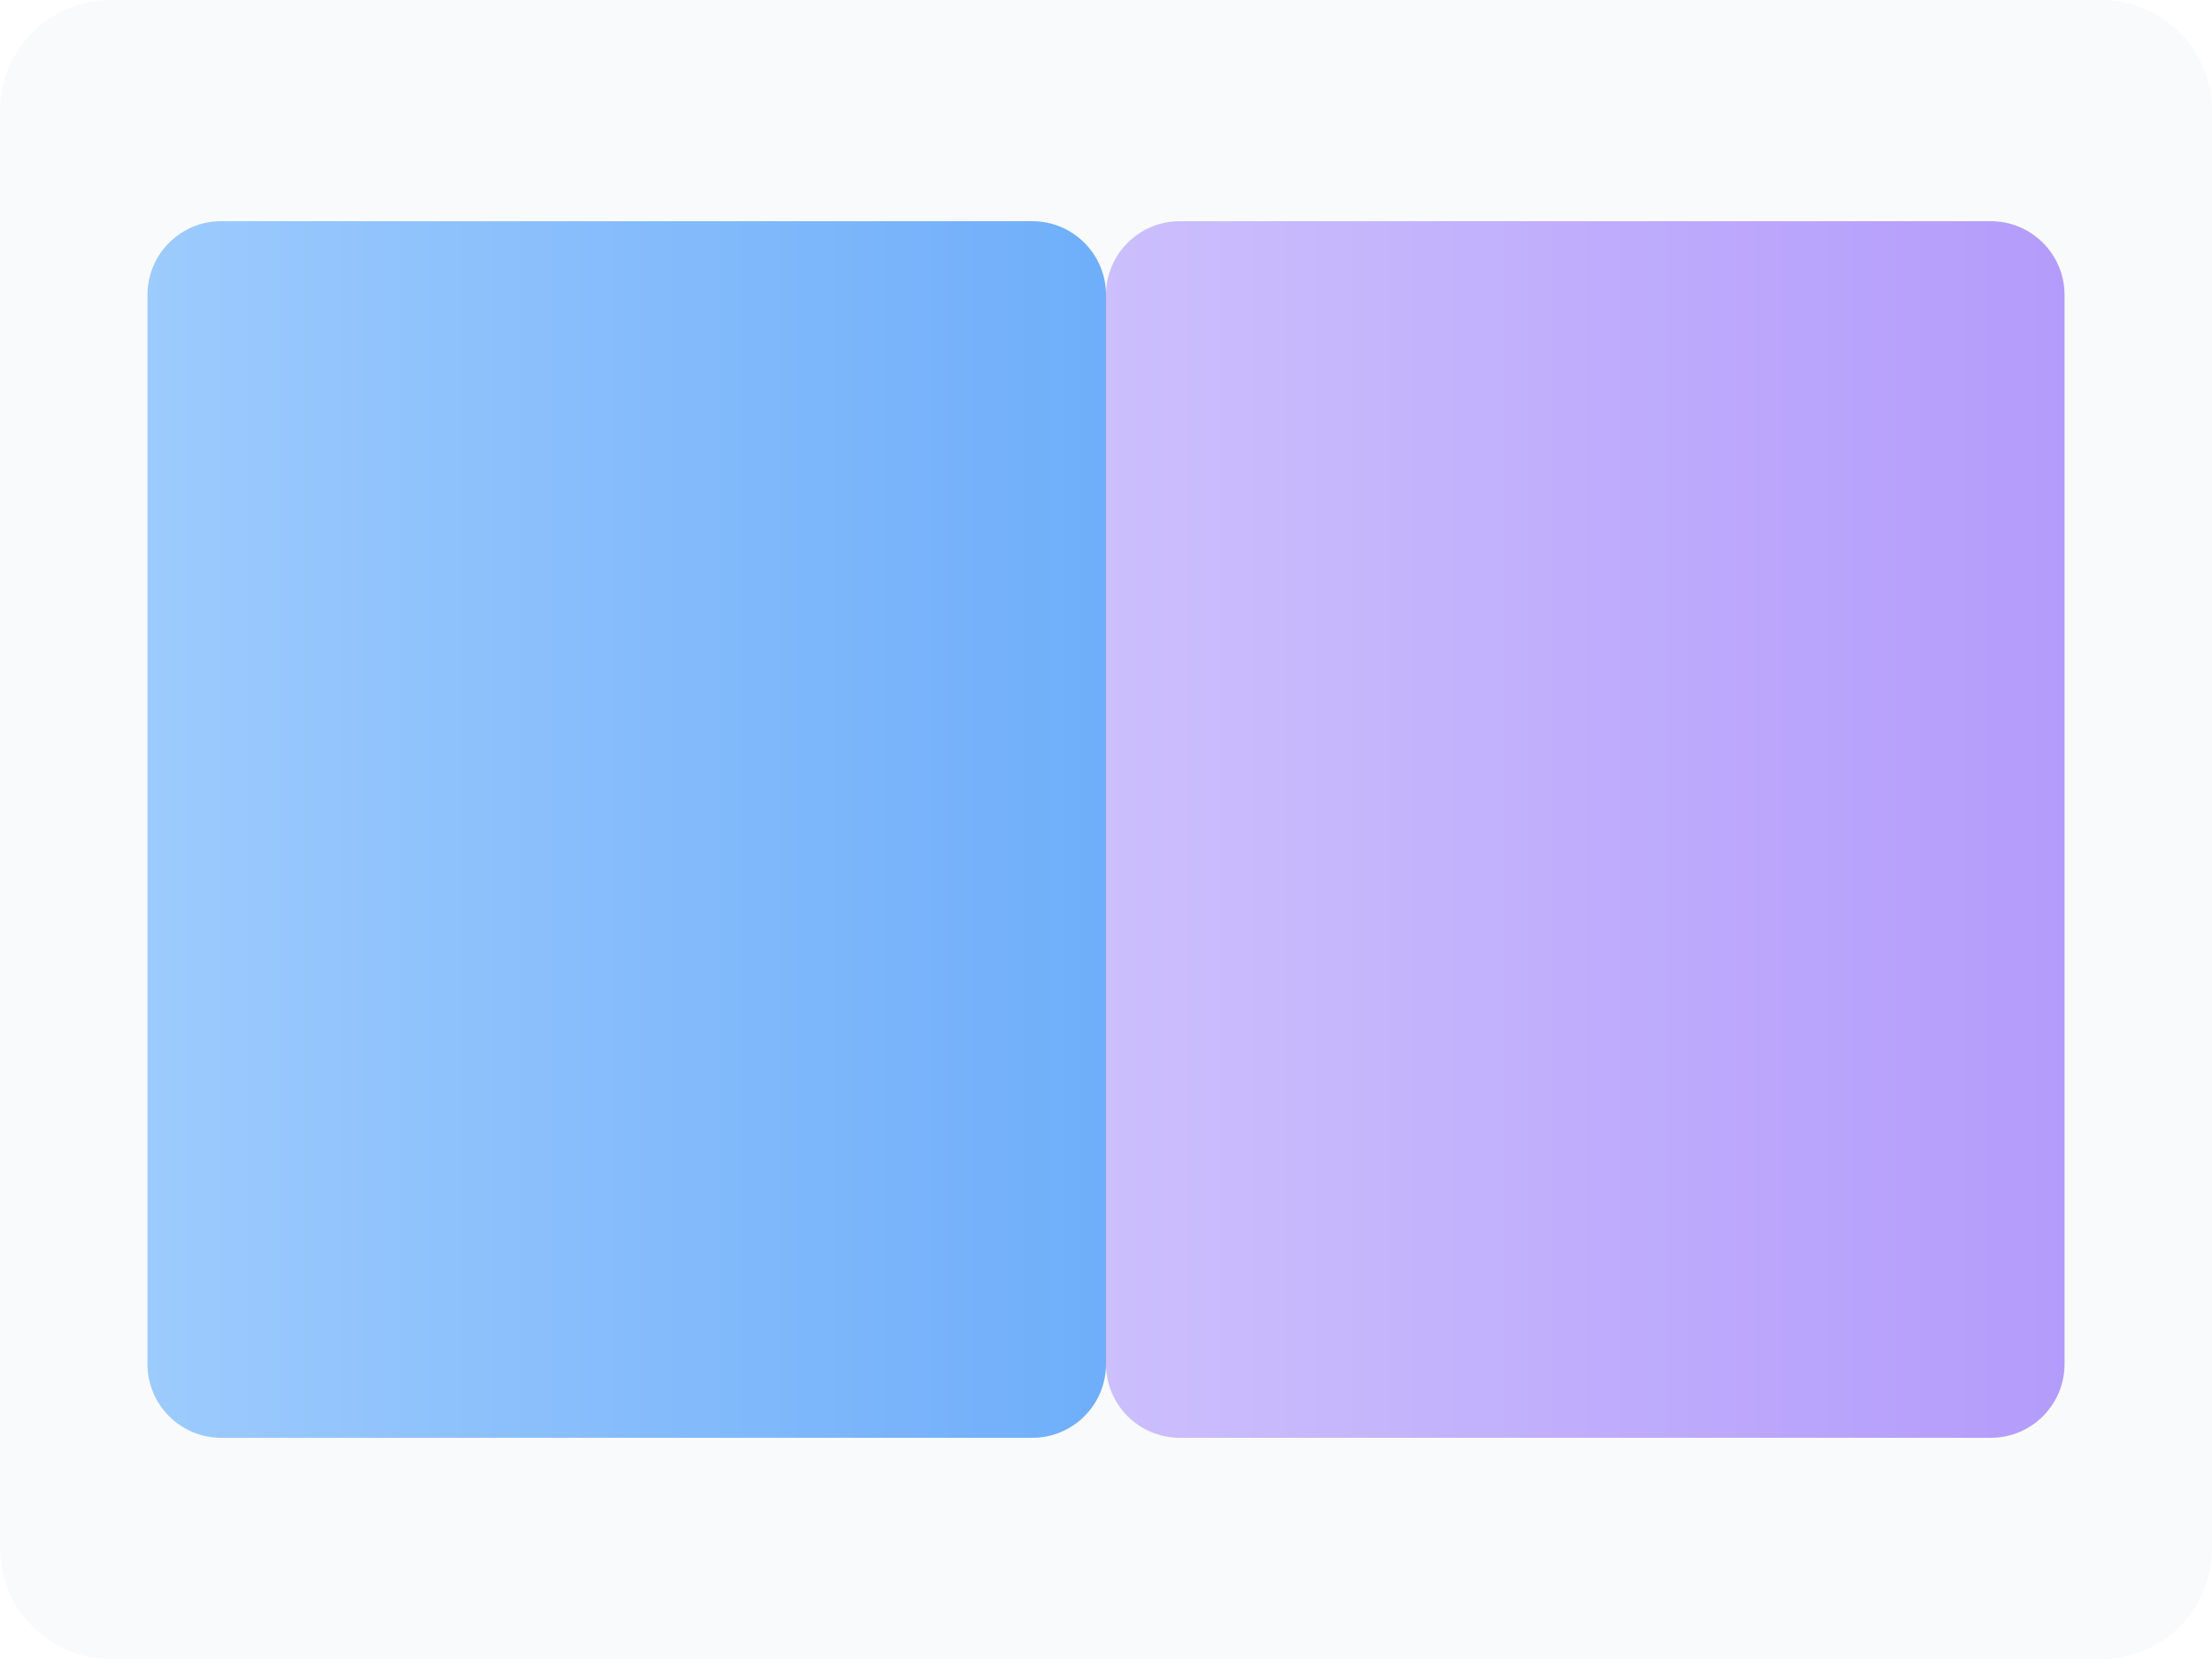
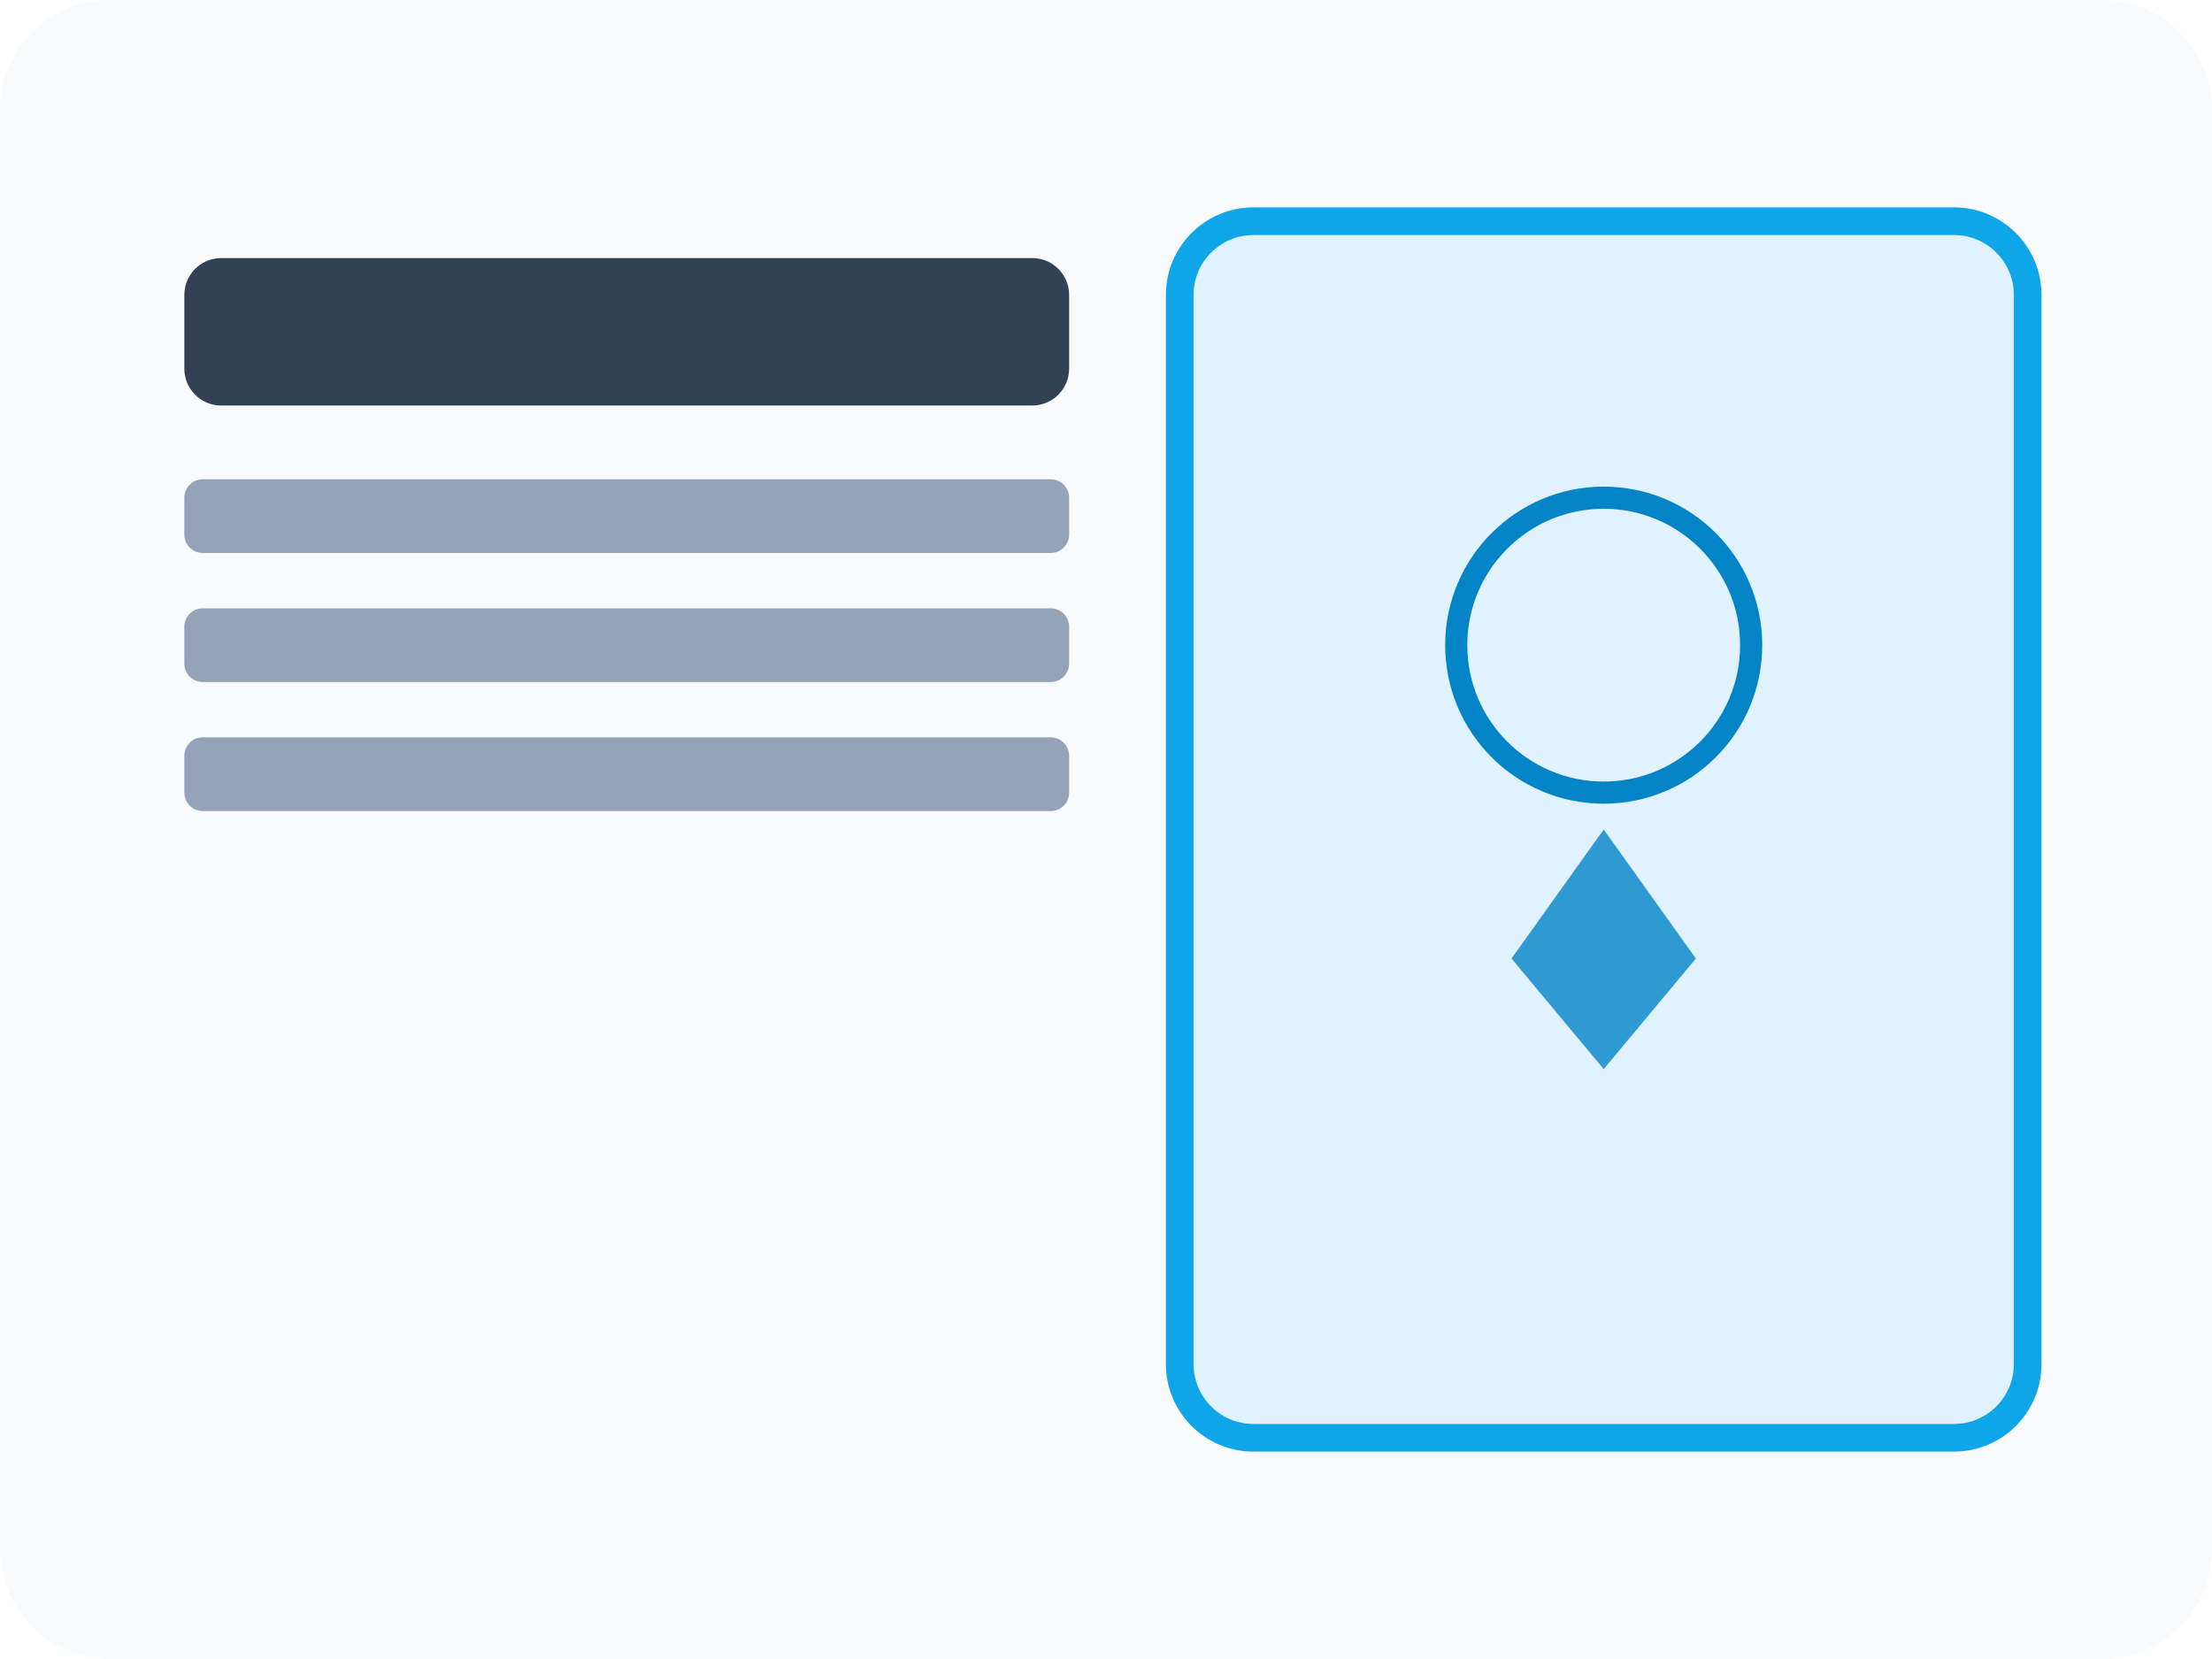
<svg xmlns="http://www.w3.org/2000/svg" viewBox="0 0 120 90" width="120" height="90">
-   <defs>
-     <linearGradient id="hs1" x1="0" y1="0" x2="1" y2="0">
-       <stop offset="0" stop-color="#93c5fd" />
-       <stop offset="1" stop-color="#60a5fa" />
-     </linearGradient>
-     <linearGradient id="hs2" x1="0" y1="0" x2="1" y2="0">
-       <stop offset="0" stop-color="#c4b5fd" />
-       <stop offset="1" stop-color="#a78bfa" />
-     </linearGradient>
-   </defs>
  <rect width="120" height="90" fill="#f8fafc" rx="6" />
-   <rect x="8" y="12" width="52" height="66" rx="4" fill="url(#hs1)" opacity="0.9" />
-   <rect x="60" y="12" width="52" height="66" rx="4" fill="url(#hs2)" opacity="0.85" />
+   <rect x="10" y="14" width="48" height="8" rx="2" fill="#334155" />
+   <rect x="10" y="26" width="48" height="4" rx="1" fill="#94a3b8" />
+   <rect x="10" y="33" width="48" height="4" rx="1" fill="#94a3b8" />
+   <rect x="10" y="40" width="48" height="4" rx="1" fill="#94a3b8" />
+   <rect x="64" y="12" width="46" height="66" rx="4" fill="#e0f2fe" stroke="#0ea5e9" stroke-width="1.5" />
+   <circle cx="87" cy="35" r="8" fill="none" stroke="#0284c7" stroke-width="1.2" />
+   <path d="M82 52 L87 45 L92 52 L87 58 Z" fill="#0284c7" opacity="0.8" />
</svg>
